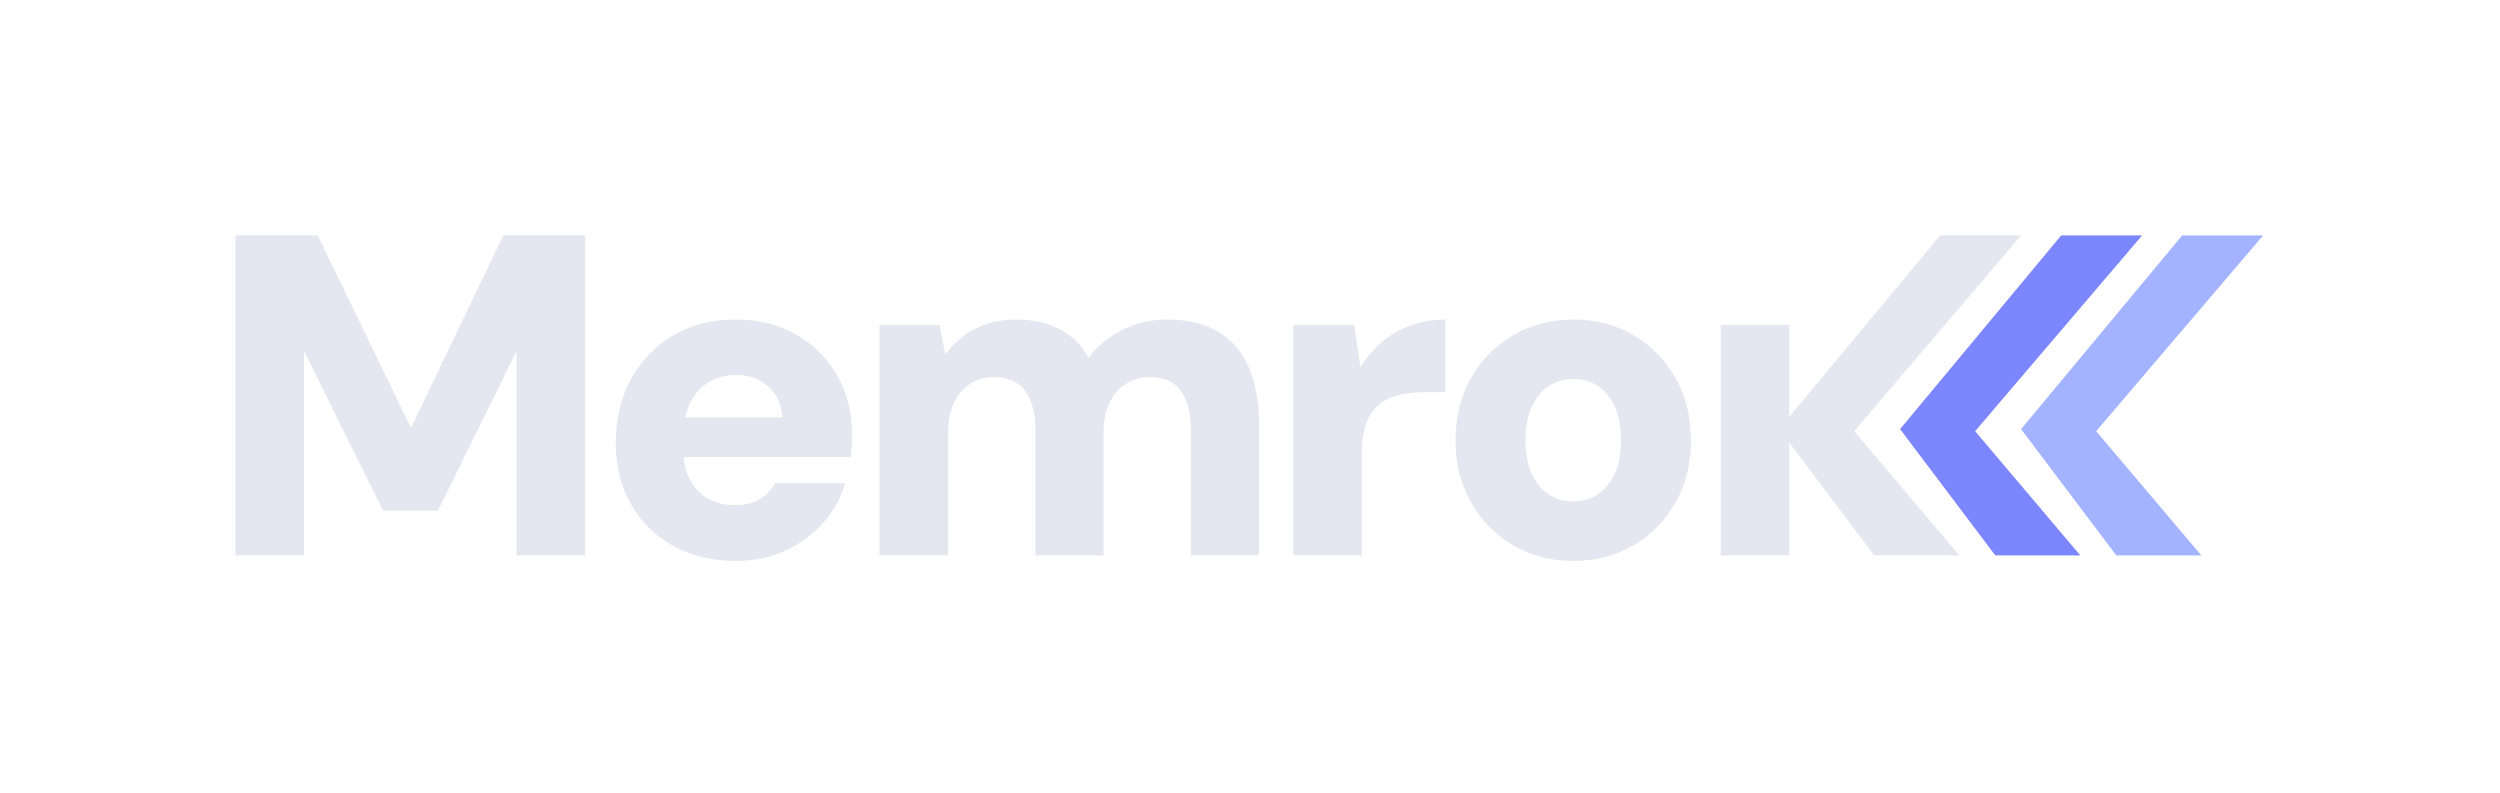
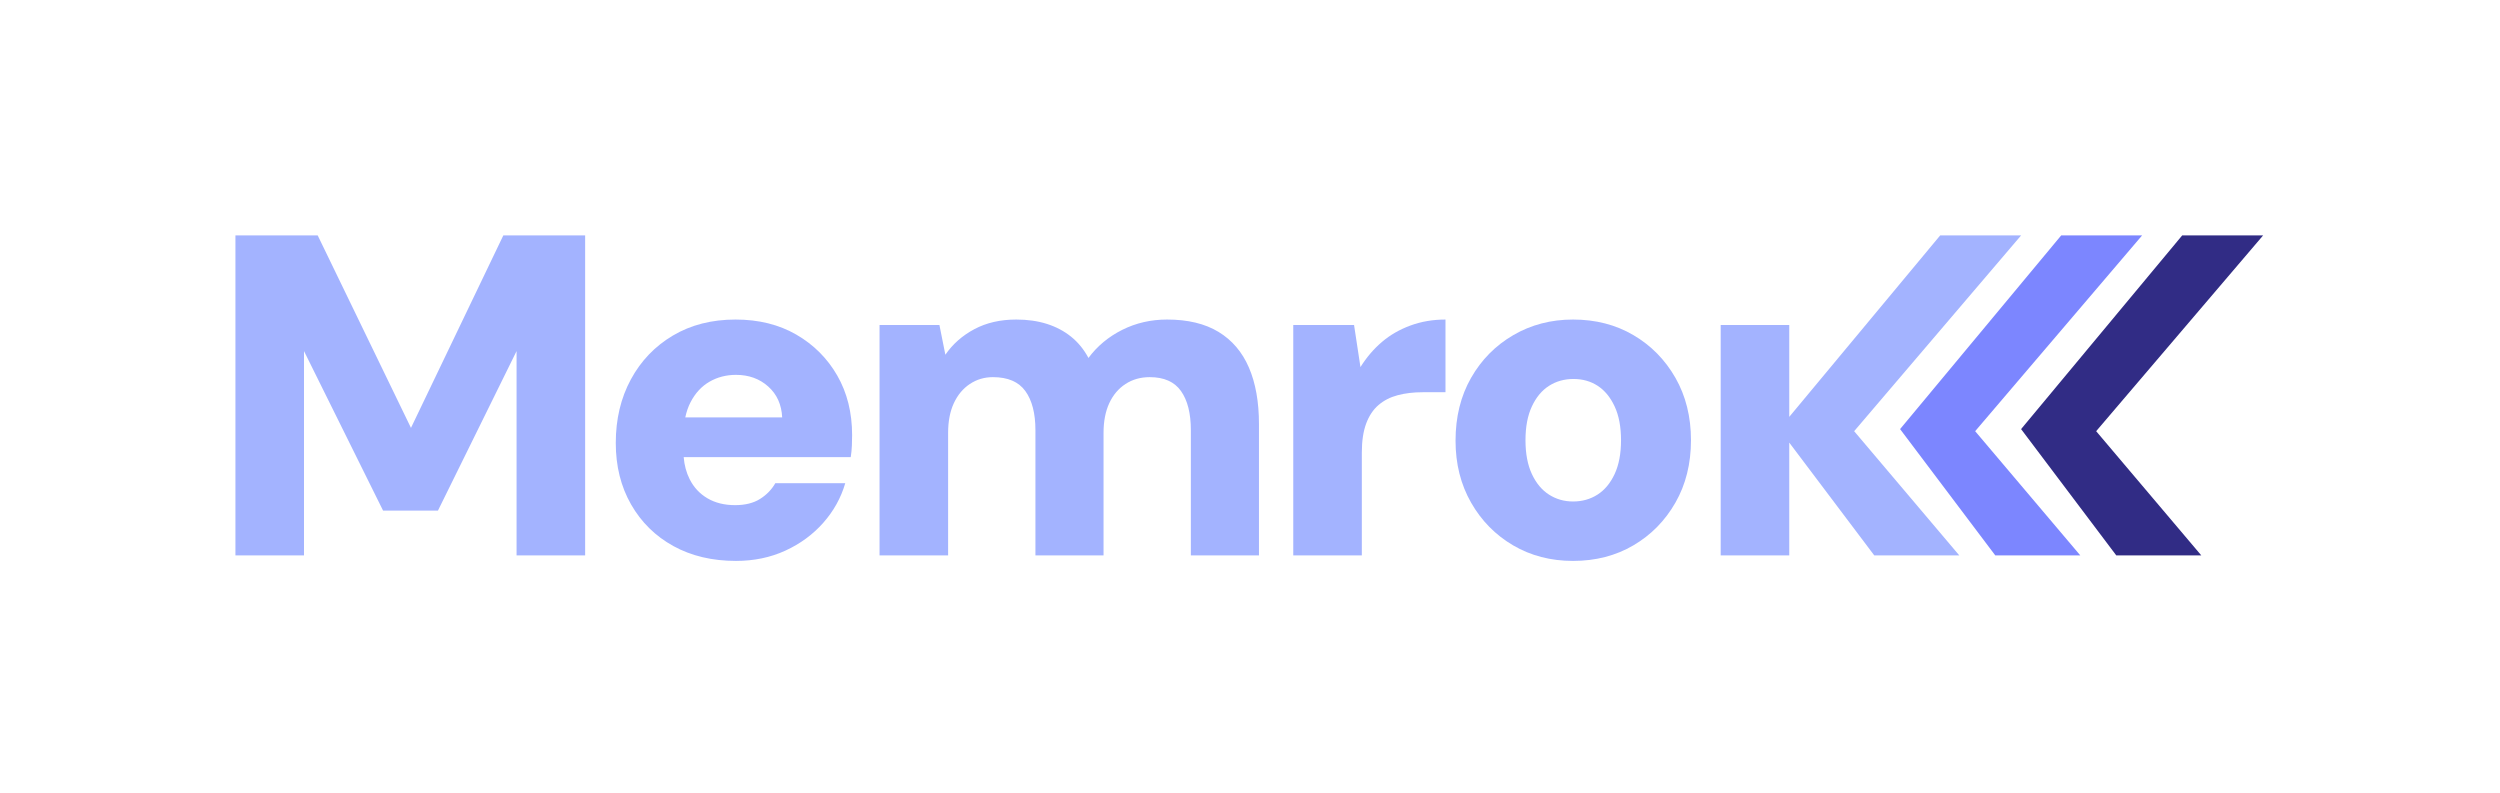
<svg xmlns="http://www.w3.org/2000/svg" width="100%" height="100%" viewBox="0 0 700 222" version="1.1" xml:space="preserve" style="fill-rule:evenodd;clip-rule:evenodd;stroke-linejoin:round;stroke-miterlimit:2;">
  <g id="Logo" transform="matrix(0.364375,0,0,0.205,0,0)">
    <rect x="0" y="0" width="1920" height="1080" style="fill:none;" />
    <g id="Logotype" transform="matrix(2.744425,0,0,4.878049,-191.547,255.3429)">
-       <path d="M135.715,103.175L135.715,13.575L158.755,13.575L184.867,67.463L210.723,13.575L233.635,13.575L233.635,103.175L214.435,103.175L214.435,45.959L192.419,90.631L177.059,90.631L154.915,45.959L154.915,103.175L135.715,103.175Z" style="fill:rgb(230,230,240);fill-rule:nonzero;" />
-       <path d="M261.227,75.655C261.415,77.919 261.967,79.967 262.883,81.799C264.035,84.103 265.699,85.895 267.875,87.175C270.051,88.455 272.632,89.095 275.619,89.095C278.435,89.095 280.76,88.519 282.595,87.367C284.43,86.215 285.859,84.743 286.883,82.951L306.467,82.951C305.272,87.047 303.224,90.737 300.323,94.023C297.422,97.308 293.88,99.911 289.699,101.831C285.518,103.751 280.91,104.711 275.875,104.711C269.219,104.711 263.374,103.324 258.339,100.551C253.304,97.777 249.358,93.895 246.499,88.903C243.64,83.911 242.211,78.172 242.211,71.687C242.211,65.031 243.619,59.1 246.435,53.895C249.251,48.689 253.176,44.593 258.211,41.607C263.246,38.62 269.091,37.127 275.747,37.127C282.232,37.127 287.907,38.535 292.771,41.351C297.635,44.167 301.454,47.985 304.227,52.807C307,57.628 308.387,63.196 308.387,69.511C308.387,70.364 308.366,71.324 308.323,72.391C308.28,73.457 308.174,74.545 308.003,75.655L261.227,75.655ZM261.677,64.519L288.803,64.519C288.632,60.935 287.331,58.055 284.899,55.879C282.467,53.703 279.459,52.615 275.875,52.615C273.144,52.615 270.67,53.255 268.451,54.535C266.232,55.815 264.462,57.735 263.139,60.295C262.495,61.541 262.008,62.949 261.677,64.519Z" style="fill:rgb(230,230,240);fill-rule:nonzero;" />
-       <path d="M316.067,103.175L316.067,38.663L332.835,38.663L334.499,46.983C336.547,43.996 339.256,41.607 342.627,39.815C345.998,38.023 349.902,37.127 354.339,37.127C357.496,37.127 360.355,37.532 362.915,38.343C365.475,39.153 367.736,40.348 369.699,41.927C371.662,43.505 373.283,45.489 374.563,47.879C377.038,44.551 380.195,41.927 384.035,40.007C387.875,38.087 392.056,37.127 396.579,37.127C402.382,37.127 407.182,38.279 410.979,40.583C414.776,42.887 417.614,46.215 419.491,50.567C421.368,54.919 422.307,60.209 422.307,66.439L422.307,103.175L403.235,103.175L403.235,68.103C403.235,63.409 402.318,59.761 400.483,57.159C398.648,54.556 395.726,53.255 391.715,53.255C389.155,53.255 386.894,53.895 384.931,55.175C382.968,56.455 381.454,58.247 380.387,60.551C379.32,62.855 378.787,65.628 378.787,68.871L378.787,103.175L359.715,103.175L359.715,68.103C359.715,63.409 358.776,59.761 356.899,57.159C355.022,54.556 351.992,53.255 347.811,53.255C345.422,53.255 343.267,53.895 341.347,55.175C339.427,56.455 337.934,58.247 336.867,60.551C335.8,62.855 335.267,65.628 335.267,68.871L335.267,103.175L316.067,103.175Z" style="fill:rgb(230,230,240);fill-rule:nonzero;" />
-       <path d="M431.907,103.175L431.907,38.663L448.931,38.663L450.723,50.439C452.43,47.708 454.435,45.361 456.739,43.399C459.043,41.436 461.71,39.9 464.739,38.791C467.768,37.681 471.032,37.127 474.531,37.127L474.531,57.479L468.131,57.479C465.571,57.479 463.246,57.756 461.155,58.311C459.064,58.865 457.272,59.783 455.779,61.063C454.286,62.343 453.134,64.071 452.323,66.247C451.512,68.423 451.107,71.132 451.107,74.375L451.107,103.175L431.907,103.175Z" style="fill:rgb(230,230,240);fill-rule:nonzero;" />
-       <path d="M510.243,104.711C504.014,104.711 498.424,103.26 493.475,100.359C488.526,97.457 484.6,93.468 481.699,88.391C478.798,83.313 477.347,77.532 477.347,71.047C477.347,64.391 478.798,58.524 481.699,53.447C484.6,48.369 488.547,44.38 493.539,41.479C498.531,38.577 504.099,37.127 510.243,37.127C516.558,37.127 522.19,38.577 527.139,41.479C532.088,44.38 536.014,48.369 538.915,53.447C541.816,58.524 543.267,64.348 543.267,70.919C543.267,77.489 541.816,83.313 538.915,88.391C536.014,93.468 532.088,97.457 527.139,100.359C522.19,103.26 516.558,104.711 510.243,104.711ZM510.243,88.071C512.803,88.071 515.086,87.431 517.091,86.151C519.096,84.871 520.696,82.951 521.891,80.391C523.086,77.831 523.683,74.673 523.683,70.919C523.683,67.164 523.086,64.007 521.891,61.447C520.696,58.887 519.118,56.967 517.155,55.687C515.192,54.407 512.931,53.767 510.371,53.767C507.811,53.767 505.528,54.407 503.523,55.687C501.518,56.967 499.918,58.887 498.723,61.447C497.528,64.007 496.931,67.164 496.931,70.919C496.931,74.673 497.528,77.831 498.723,80.391C499.918,82.951 501.518,84.871 503.523,86.151C505.528,87.431 507.768,88.071 510.243,88.071Z" style="fill:rgb(230,230,240);fill-rule:nonzero;" />
-       <path d="M570.787,71.583L570.787,103.175L551.587,103.175L551.587,38.663L570.787,38.663L570.787,64.376L613.044,13.575L635.7,13.575L588.959,68.387L618.403,103.175L594.595,103.175L570.787,71.583Z" style="fill:rgb(230,230,240);fill-rule:nonzero;" />
+       <path d="M135.715,103.175L135.715,13.575L158.755,13.575L184.867,67.463L210.723,13.575L233.635,13.575L233.635,103.175L214.435,103.175L214.435,45.959L192.419,90.631L177.059,90.631L154.915,45.959L154.915,103.175L135.715,103.175Z" style="fill:rgb(163,179,255);fill-rule:nonzero;" />
+       <path d="M261.227,75.655C261.415,77.919 261.967,79.967 262.883,81.799C264.035,84.103 265.699,85.895 267.875,87.175C270.051,88.455 272.632,89.095 275.619,89.095C278.435,89.095 280.76,88.519 282.595,87.367C284.43,86.215 285.859,84.743 286.883,82.951L306.467,82.951C305.272,87.047 303.224,90.737 300.323,94.023C297.422,97.308 293.88,99.911 289.699,101.831C285.518,103.751 280.91,104.711 275.875,104.711C269.219,104.711 263.374,103.324 258.339,100.551C253.304,97.777 249.358,93.895 246.499,88.903C243.64,83.911 242.211,78.172 242.211,71.687C242.211,65.031 243.619,59.1 246.435,53.895C249.251,48.689 253.176,44.593 258.211,41.607C263.246,38.62 269.091,37.127 275.747,37.127C282.232,37.127 287.907,38.535 292.771,41.351C297.635,44.167 301.454,47.985 304.227,52.807C307,57.628 308.387,63.196 308.387,69.511C308.387,70.364 308.366,71.324 308.323,72.391C308.28,73.457 308.174,74.545 308.003,75.655L261.227,75.655ZM261.677,64.519L288.803,64.519C288.632,60.935 287.331,58.055 284.899,55.879C282.467,53.703 279.459,52.615 275.875,52.615C273.144,52.615 270.67,53.255 268.451,54.535C266.232,55.815 264.462,57.735 263.139,60.295C262.495,61.541 262.008,62.949 261.677,64.519Z" style="fill:rgb(163,179,255);fill-rule:nonzero;" />
+       <path d="M316.067,103.175L316.067,38.663L332.835,38.663L334.499,46.983C336.547,43.996 339.256,41.607 342.627,39.815C345.998,38.023 349.902,37.127 354.339,37.127C357.496,37.127 360.355,37.532 362.915,38.343C365.475,39.153 367.736,40.348 369.699,41.927C371.662,43.505 373.283,45.489 374.563,47.879C377.038,44.551 380.195,41.927 384.035,40.007C387.875,38.087 392.056,37.127 396.579,37.127C402.382,37.127 407.182,38.279 410.979,40.583C414.776,42.887 417.614,46.215 419.491,50.567C421.368,54.919 422.307,60.209 422.307,66.439L422.307,103.175L403.235,103.175L403.235,68.103C403.235,63.409 402.318,59.761 400.483,57.159C398.648,54.556 395.726,53.255 391.715,53.255C389.155,53.255 386.894,53.895 384.931,55.175C382.968,56.455 381.454,58.247 380.387,60.551C379.32,62.855 378.787,65.628 378.787,68.871L378.787,103.175L359.715,103.175L359.715,68.103C359.715,63.409 358.776,59.761 356.899,57.159C355.022,54.556 351.992,53.255 347.811,53.255C345.422,53.255 343.267,53.895 341.347,55.175C339.427,56.455 337.934,58.247 336.867,60.551C335.8,62.855 335.267,65.628 335.267,68.871L335.267,103.175L316.067,103.175Z" style="fill:rgb(163,179,255);fill-rule:nonzero;" />
+       <path d="M431.907,103.175L431.907,38.663L448.931,38.663L450.723,50.439C452.43,47.708 454.435,45.361 456.739,43.399C459.043,41.436 461.71,39.9 464.739,38.791C467.768,37.681 471.032,37.127 474.531,37.127L474.531,57.479L468.131,57.479C465.571,57.479 463.246,57.756 461.155,58.311C459.064,58.865 457.272,59.783 455.779,61.063C454.286,62.343 453.134,64.071 452.323,66.247C451.512,68.423 451.107,71.132 451.107,74.375L451.107,103.175L431.907,103.175Z" style="fill:rgb(163,179,255);fill-rule:nonzero;" />
+       <path d="M510.243,104.711C504.014,104.711 498.424,103.26 493.475,100.359C488.526,97.457 484.6,93.468 481.699,88.391C478.798,83.313 477.347,77.532 477.347,71.047C477.347,64.391 478.798,58.524 481.699,53.447C484.6,48.369 488.547,44.38 493.539,41.479C498.531,38.577 504.099,37.127 510.243,37.127C516.558,37.127 522.19,38.577 527.139,41.479C532.088,44.38 536.014,48.369 538.915,53.447C541.816,58.524 543.267,64.348 543.267,70.919C543.267,77.489 541.816,83.313 538.915,88.391C536.014,93.468 532.088,97.457 527.139,100.359C522.19,103.26 516.558,104.711 510.243,104.711ZM510.243,88.071C512.803,88.071 515.086,87.431 517.091,86.151C519.096,84.871 520.696,82.951 521.891,80.391C523.086,77.831 523.683,74.673 523.683,70.919C523.683,67.164 523.086,64.007 521.891,61.447C520.696,58.887 519.118,56.967 517.155,55.687C515.192,54.407 512.931,53.767 510.371,53.767C507.811,53.767 505.528,54.407 503.523,55.687C501.518,56.967 499.918,58.887 498.723,61.447C497.528,64.007 496.931,67.164 496.931,70.919C496.931,74.673 497.528,77.831 498.723,80.391C499.918,82.951 501.518,84.871 503.523,86.151C505.528,87.431 507.768,88.071 510.243,88.071Z" style="fill:rgb(163,179,255);fill-rule:nonzero;" />
+       <path d="M570.787,71.583L570.787,103.175L551.587,103.175L551.587,38.663L570.787,38.663L570.787,64.376L613.044,13.575L635.7,13.575L588.959,68.387L618.403,103.175L594.595,103.175L570.787,71.583Z" style="fill:rgb(163,179,255);fill-rule:nonzero;" />
      <g transform="matrix(1,0,0,1,33.88161,0)">
        <path d="M567.937,67.802L613.044,13.575L635.7,13.575L588.959,68.387L618.403,103.175L594.595,103.175L567.937,67.802Z" style="fill:rgb(124,134,255);fill-rule:nonzero;" />
      </g>
      <g transform="matrix(1,0,0,1,67.76321,0)">
-         <path d="M567.937,67.802L613.044,13.575L635.7,13.575L588.959,68.387L618.403,103.175L594.595,103.175L567.937,67.802Z" style="fill:rgb(163,179,255);fill-rule:nonzero;" />
+         <path d="M567.937,67.802L613.044,13.575L635.7,13.575L588.959,68.387L618.403,103.175L594.595,103.175L567.937,67.802Z" style="fill:rgb(49,44,133);fill-rule:nonzero;" />
      </g>
    </g>
  </g>
</svg>
